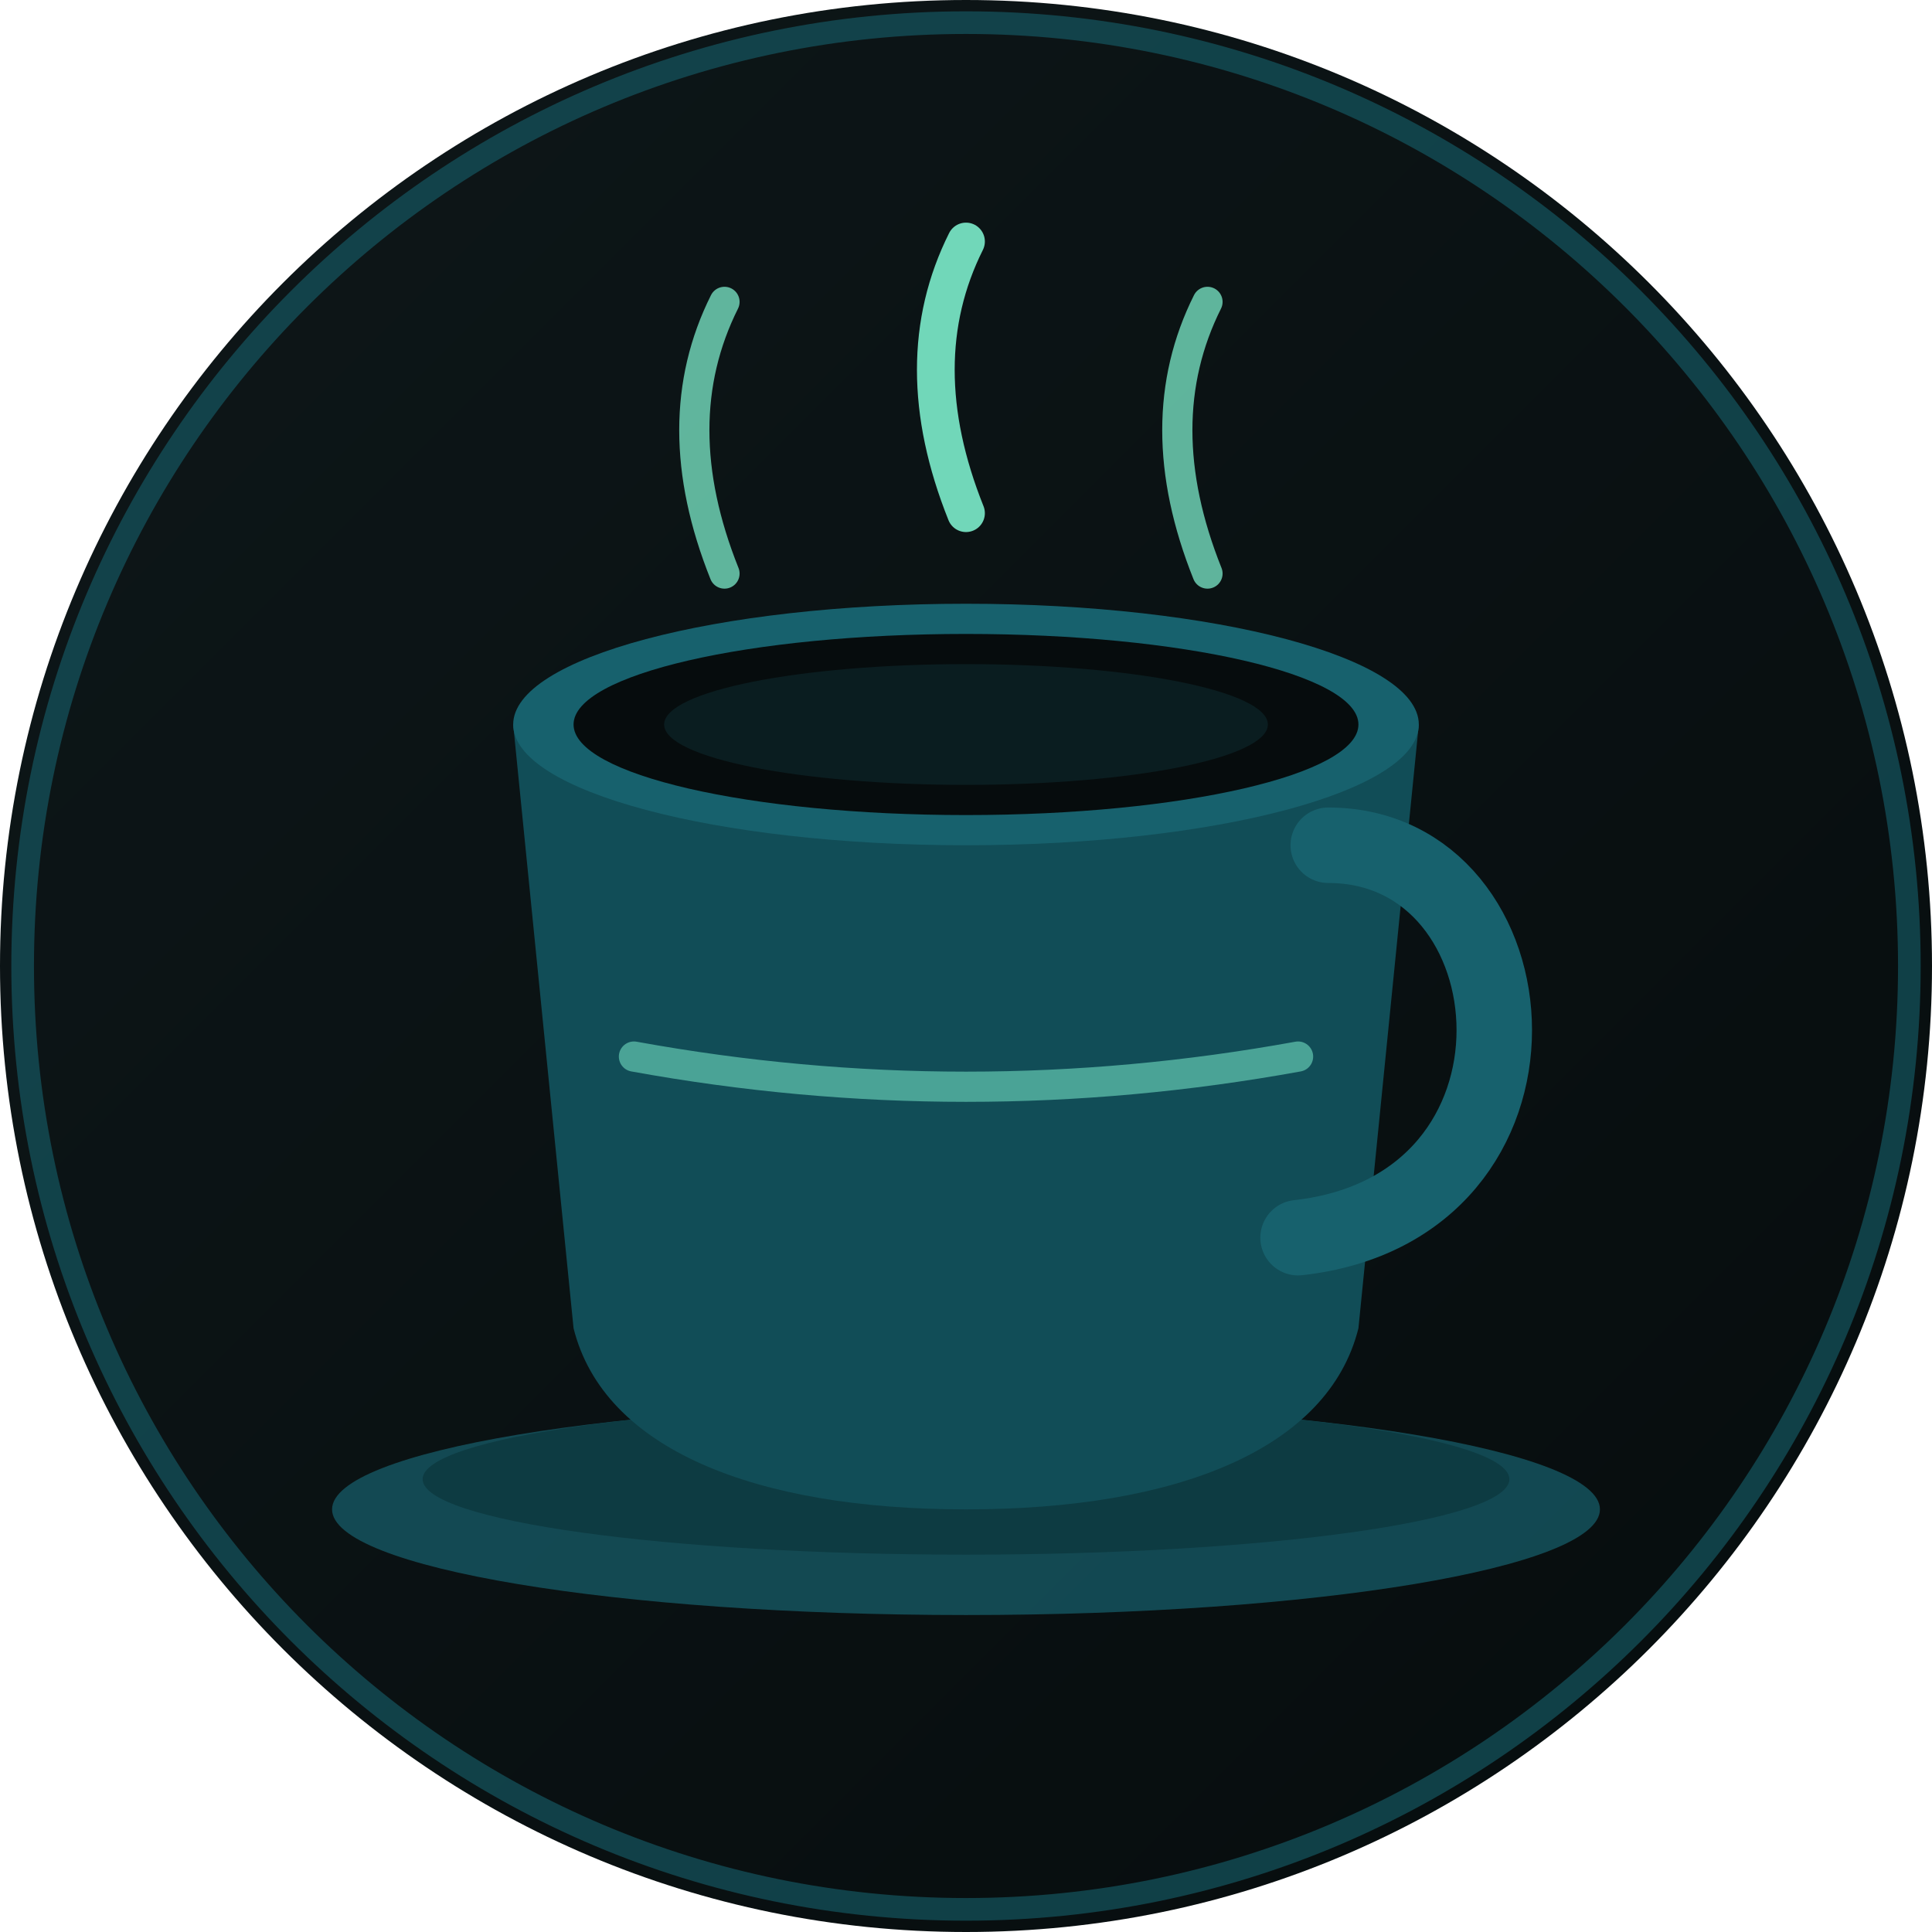
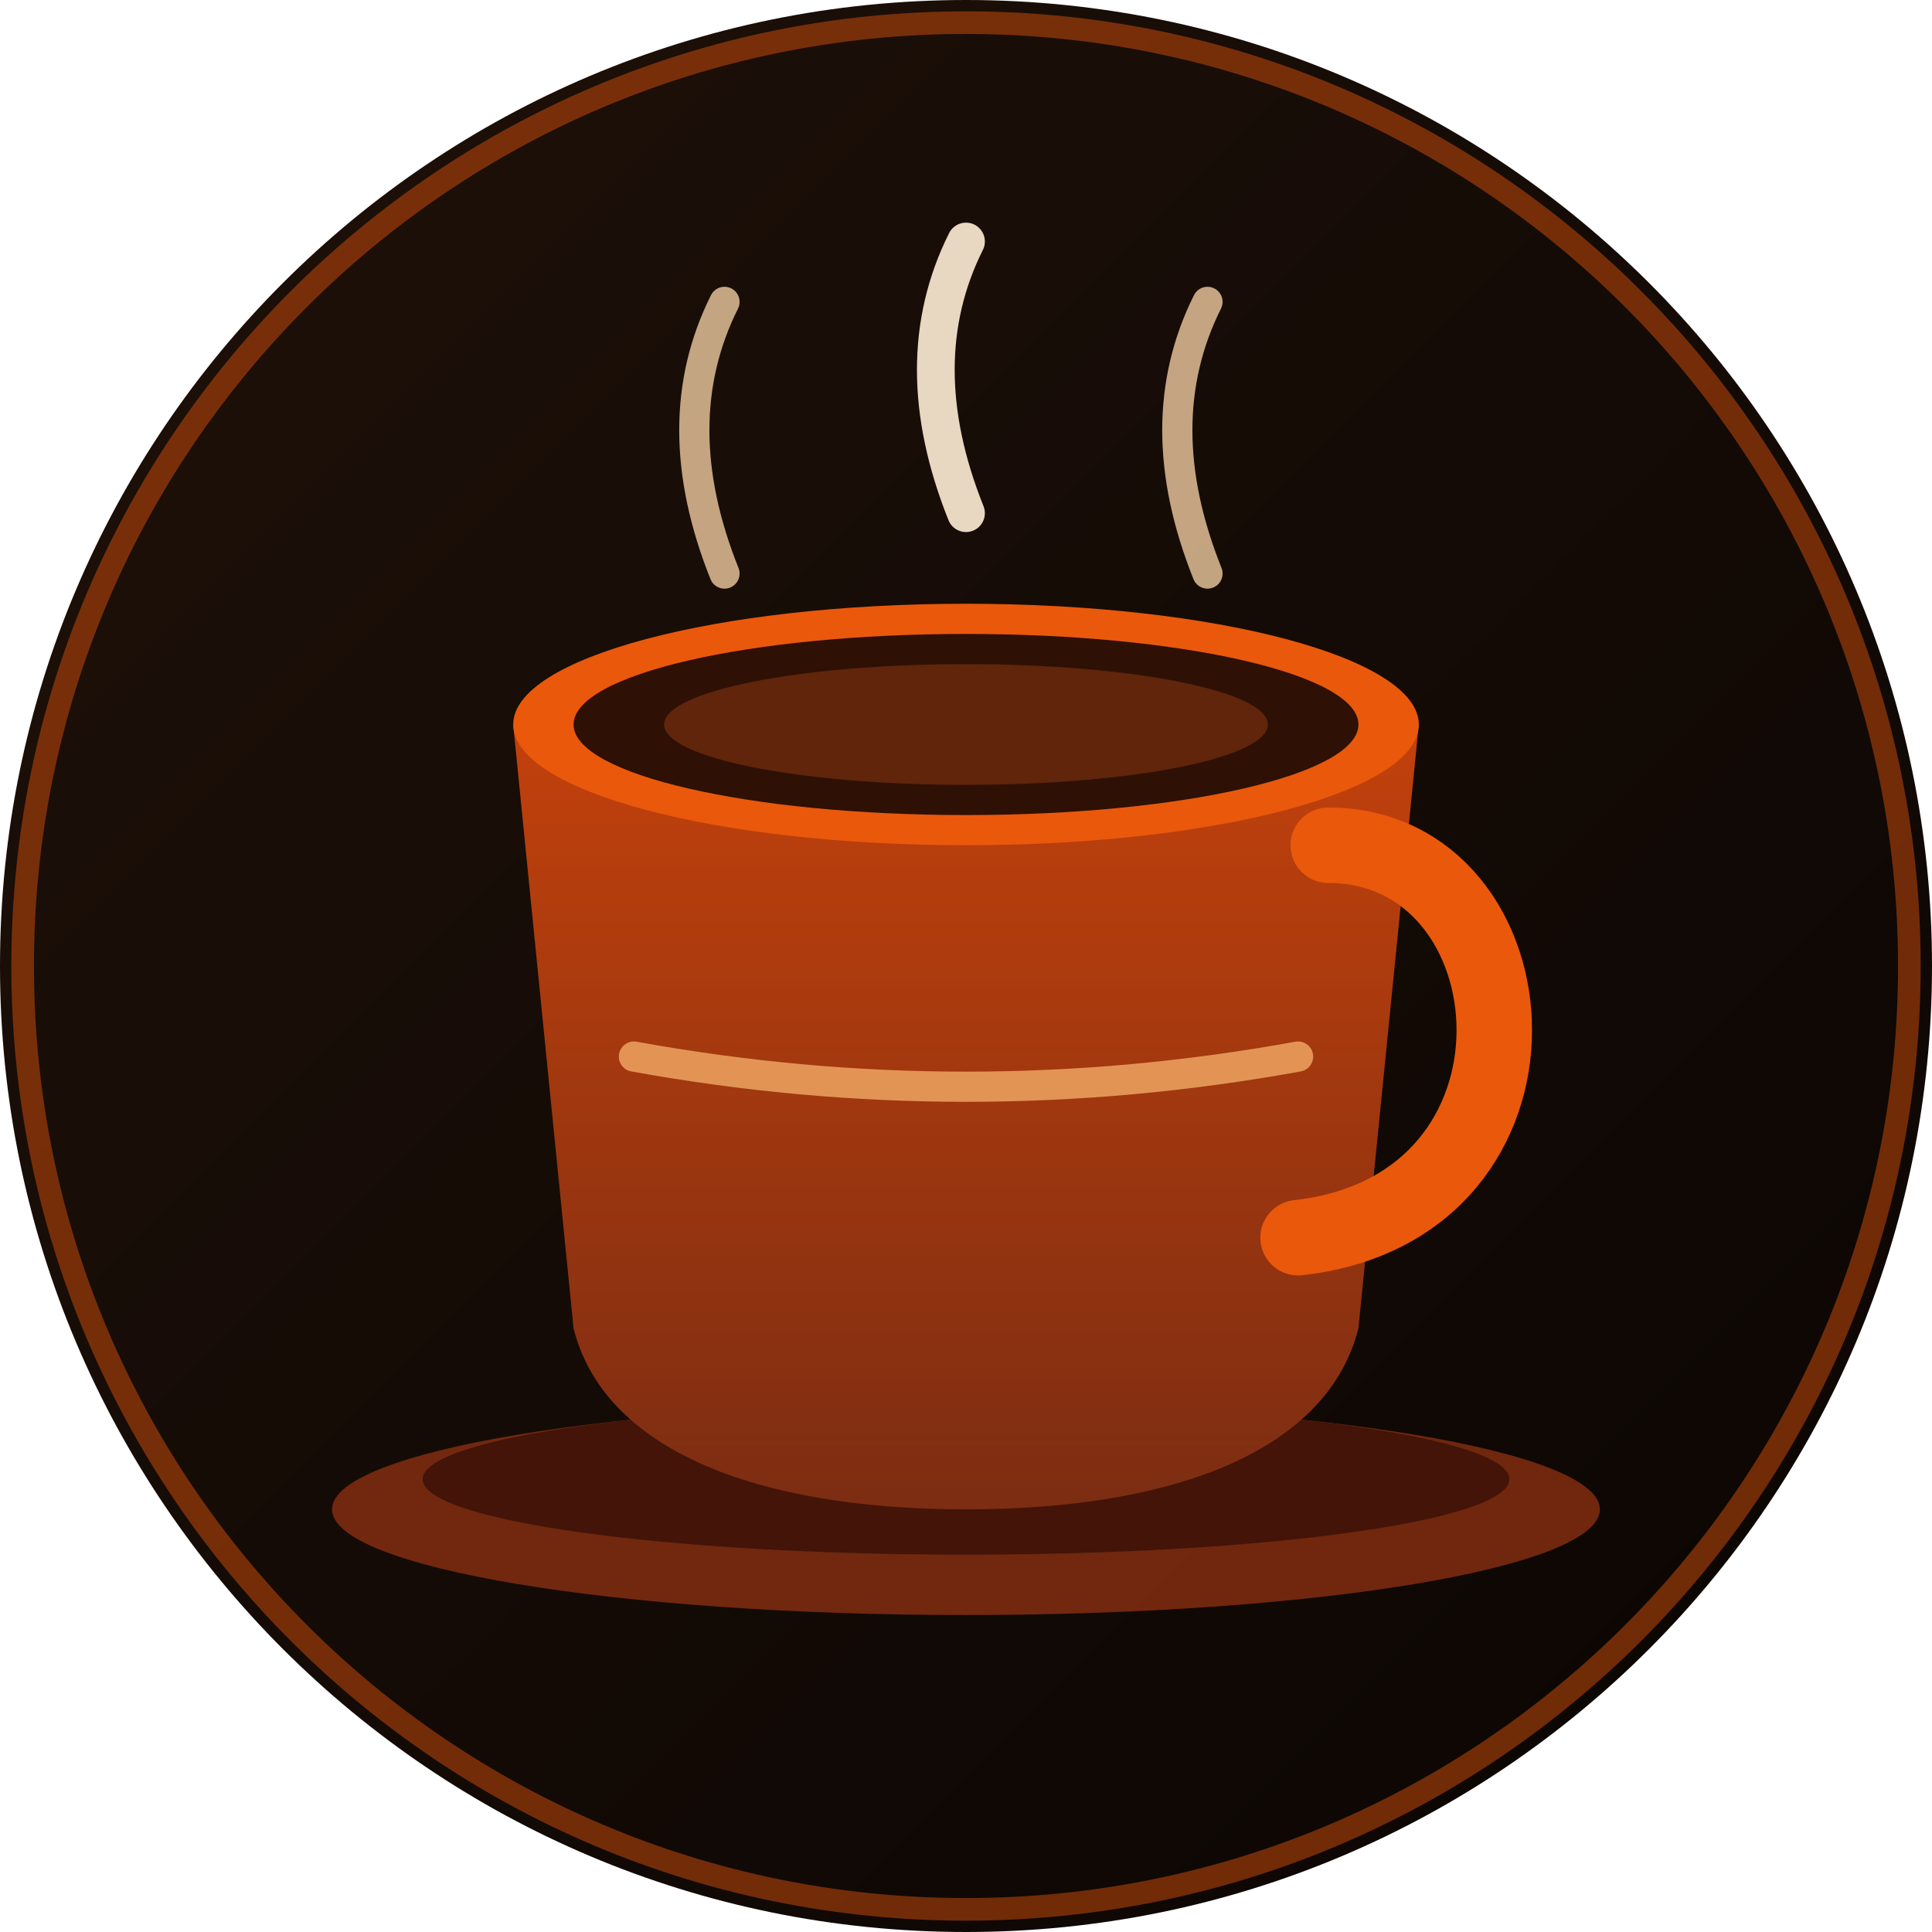
<svg xmlns="http://www.w3.org/2000/svg" viewBox="0 0 128 128" width="100%" height="100%">
  <defs>
    <linearGradient id="bg-coffee" x1="0%" y1="0%" x2="100%" y2="100%">
-       <stop offset="0%" stop-color="#0e1719" />
-       <stop offset="100%" stop-color="#060c0d" />
+       <stop offset="0%" stop-color="#1f1109" />
+       <stop offset="100%" stop-color="#0a0503" />
+     </linearGradient>
+     <linearGradient id="cup-body" x1="0%" y1="0%" x2="0%" y2="100%">
+       <stop offset="0%" stop-color="#c2410c" />
+       <stop offset="100%" stop-color="#7c2d12" />
    </linearGradient>
  </defs>
  <circle cx="64" cy="64" r="64" fill="url(#bg-coffee)" />
-   <circle cx="64" cy="64" r="62.5" fill="none" stroke="#17616d" stroke-width="1.5" stroke-opacity="0.6" />
-   <path d="M48 38 Q44 28 48 20" stroke="#83f9d6" stroke-width="2" stroke-linecap="round" fill="none" opacity="0.7" />
-   <path d="M64 34 Q60 24 64 16" stroke="#83f9d6" stroke-width="2.5" stroke-linecap="round" fill="none" opacity="0.85" />
-   <path d="M80 38 Q76 28 80 20" stroke="#83f9d6" stroke-width="2" stroke-linecap="round" fill="none" opacity="0.7" />
-   <ellipse cx="64" cy="100" rx="42" ry="7" fill="#17616d" opacity="0.7" />
-   <ellipse cx="64" cy="98" rx="36" ry="5" fill="#0d3b42" />
-   <path d="M34 48 L38 88 C40 96 50 100 64 100 C78 100 88 96 90 88 L94 48 Z" fill="#114d57" />
-   <ellipse cx="64" cy="48" rx="30" ry="8" fill="#17616d" />
-   <ellipse cx="64" cy="48" rx="26" ry="6" fill="#060c0d" />
-   <ellipse cx="64" cy="48" rx="20" ry="4" fill="#0a1d20" />
-   <path d="M88 56 C102 56 104 80 86 82" stroke="#17616d" stroke-width="5" stroke-linecap="round" fill="none" />
-   <path d="M42 70 Q64 74 86 70" stroke="#83f9d6" stroke-width="2" stroke-linecap="round" fill="none" opacity="0.5" />
+   <circle cx="64" cy="64" r="62.5" fill="none" stroke="#ea580c" stroke-width="1.5" stroke-opacity="0.45" />
+   <path d="M48 38 Q44 28 48 20" stroke="#fed7aa" stroke-width="2" stroke-linecap="round" fill="none" opacity="0.75" />
+   <path d="M64 34 Q60 24 64 16" stroke="#ffedd5" stroke-width="2.5" stroke-linecap="round" fill="none" opacity="0.9" />
+   <path d="M80 38 Q76 28 80 20" stroke="#fed7aa" stroke-width="2" stroke-linecap="round" fill="none" opacity="0.75" />
+   <ellipse cx="64" cy="100" rx="42" ry="7" fill="#9a3412" opacity="0.7" />
+   <ellipse cx="64" cy="98" rx="36" ry="5" fill="#431407" />
+   <path d="M34 48 L38 88 C40 96 50 100 64 100 C78 100 88 96 90 88 L94 48 Z" fill="url(#cup-body)" />
+   <ellipse cx="64" cy="48" rx="30" ry="8" fill="#ea580c" />
+   <ellipse cx="64" cy="48" rx="26" ry="6" fill="#2e1005" />
+   <ellipse cx="64" cy="48" rx="20" ry="4" fill="#60250a" />
+   <path d="M88 56 C102 56 104 80 86 82" stroke="#ea580c" stroke-width="5" stroke-linecap="round" fill="none" />
+   <path d="M42 70 Q64 74 86 70" stroke="#fdba74" stroke-width="2" stroke-linecap="round" fill="none" opacity="0.7" />
</svg>
